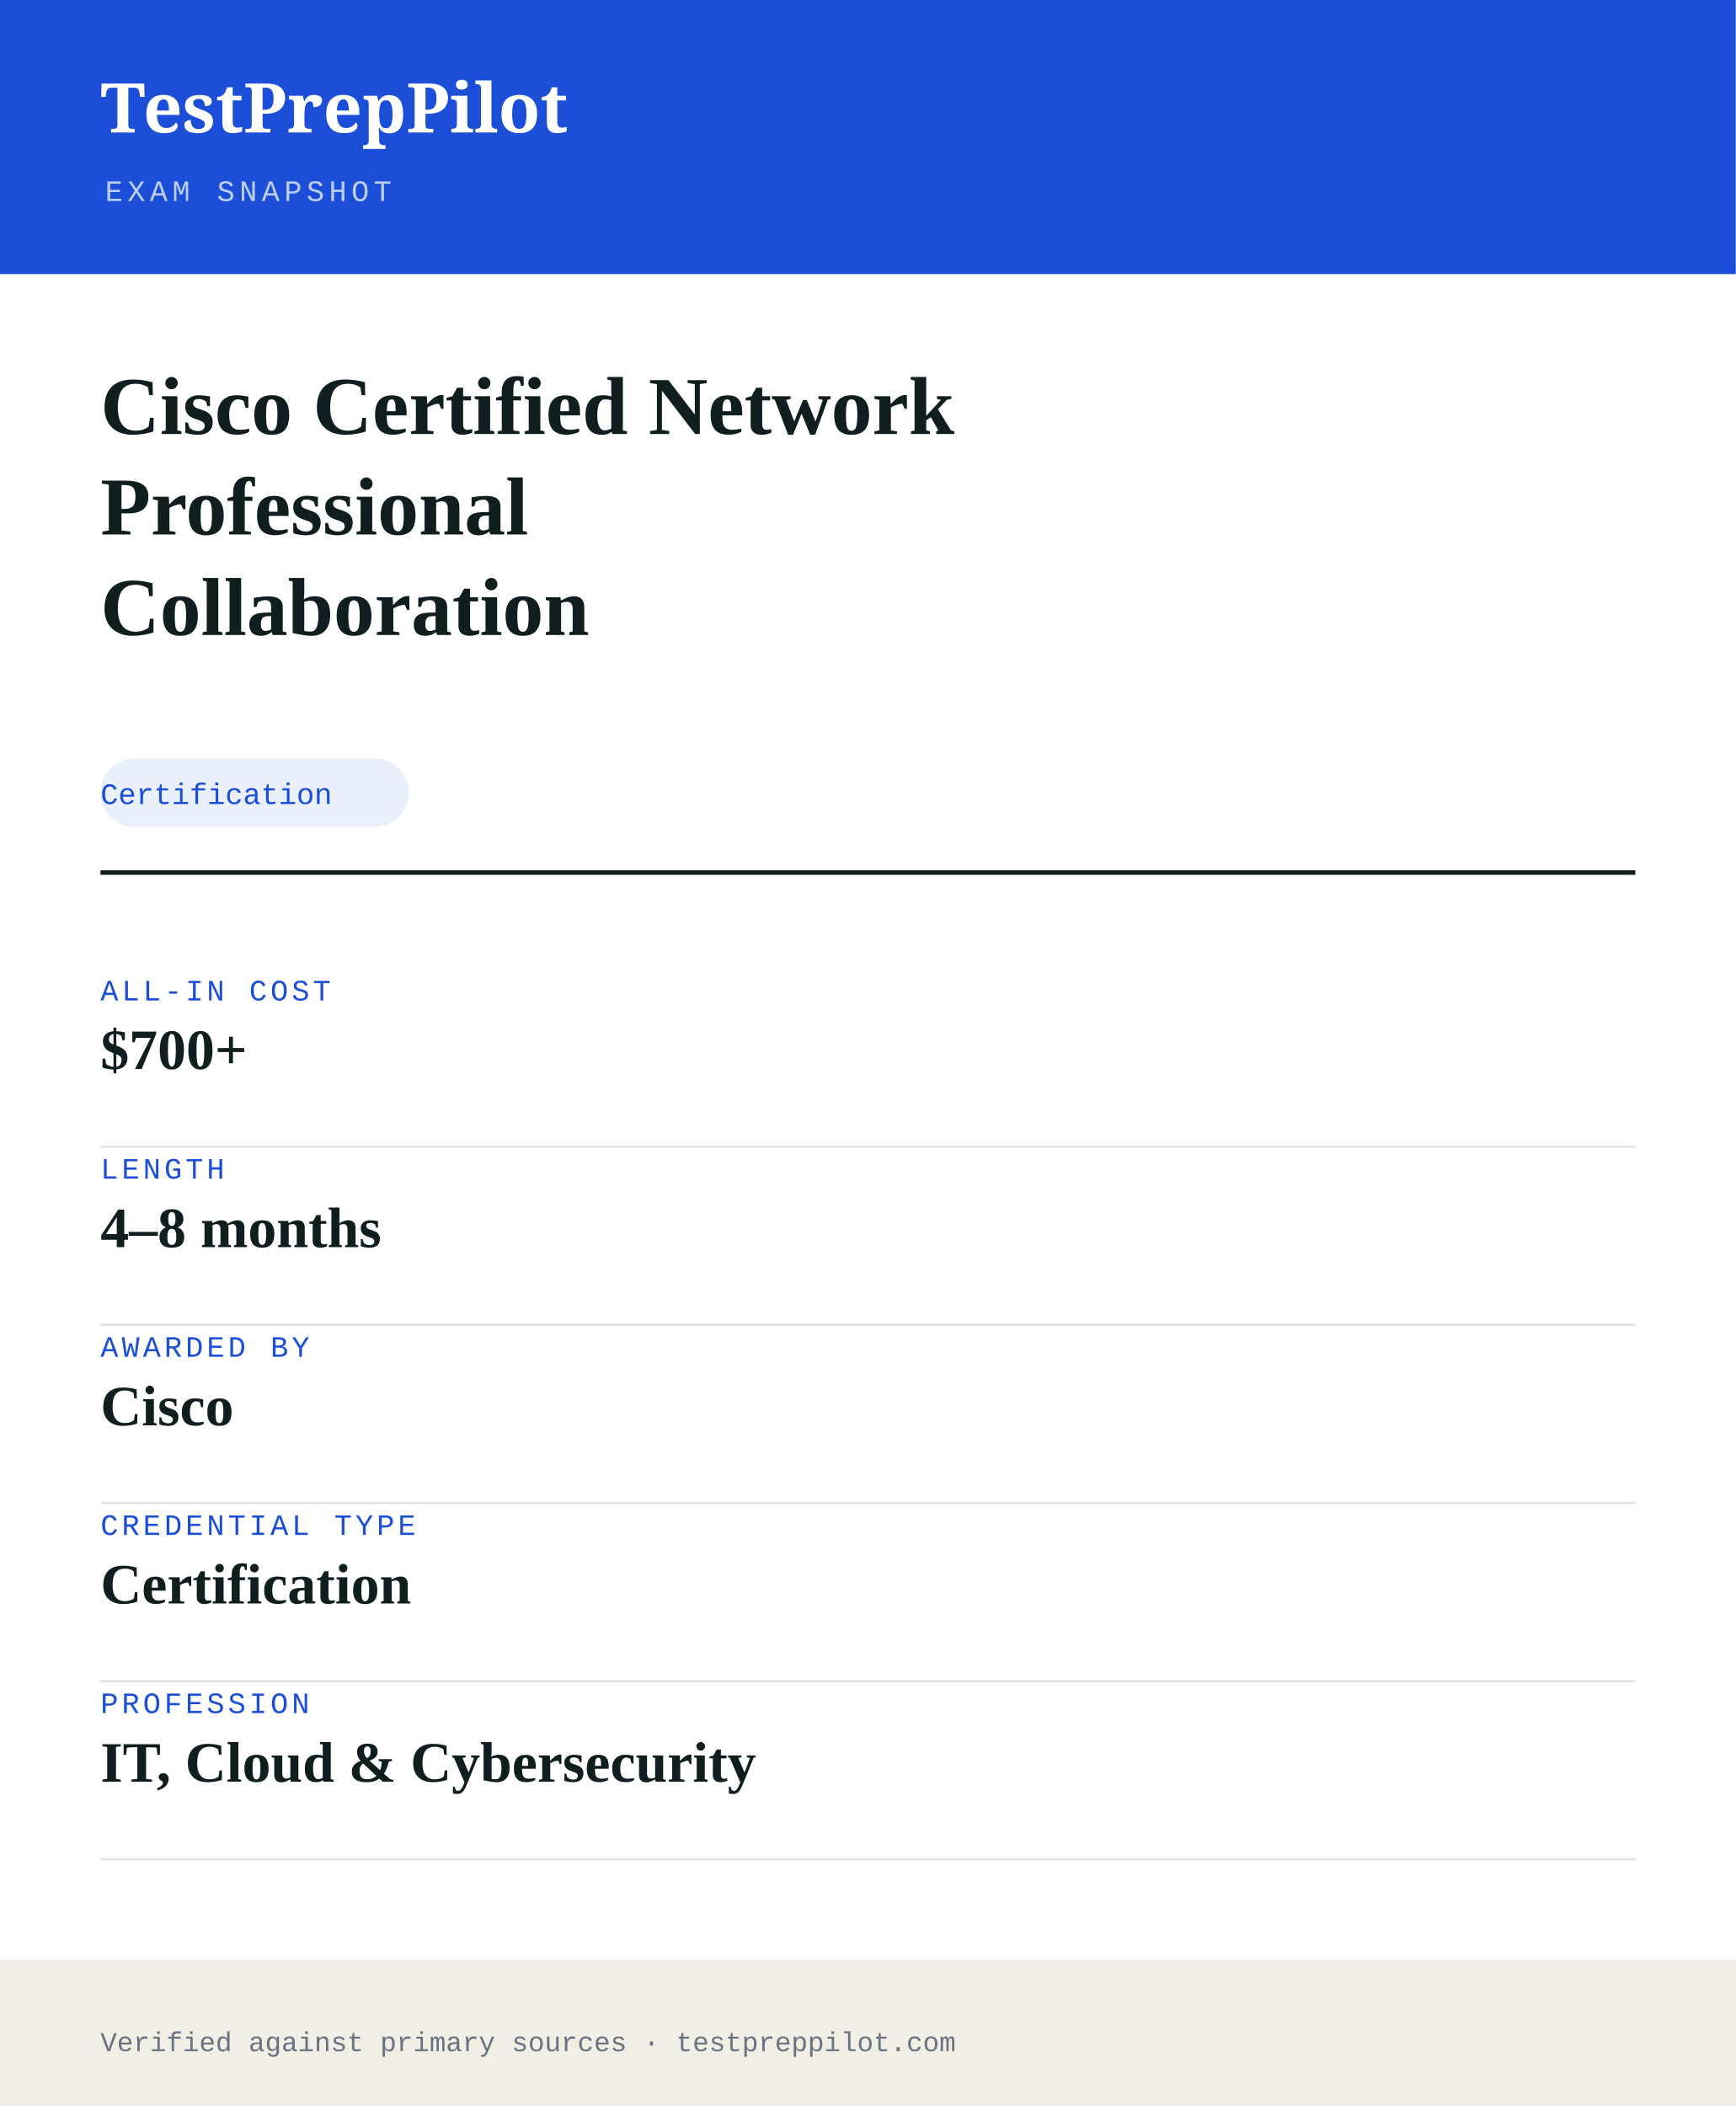
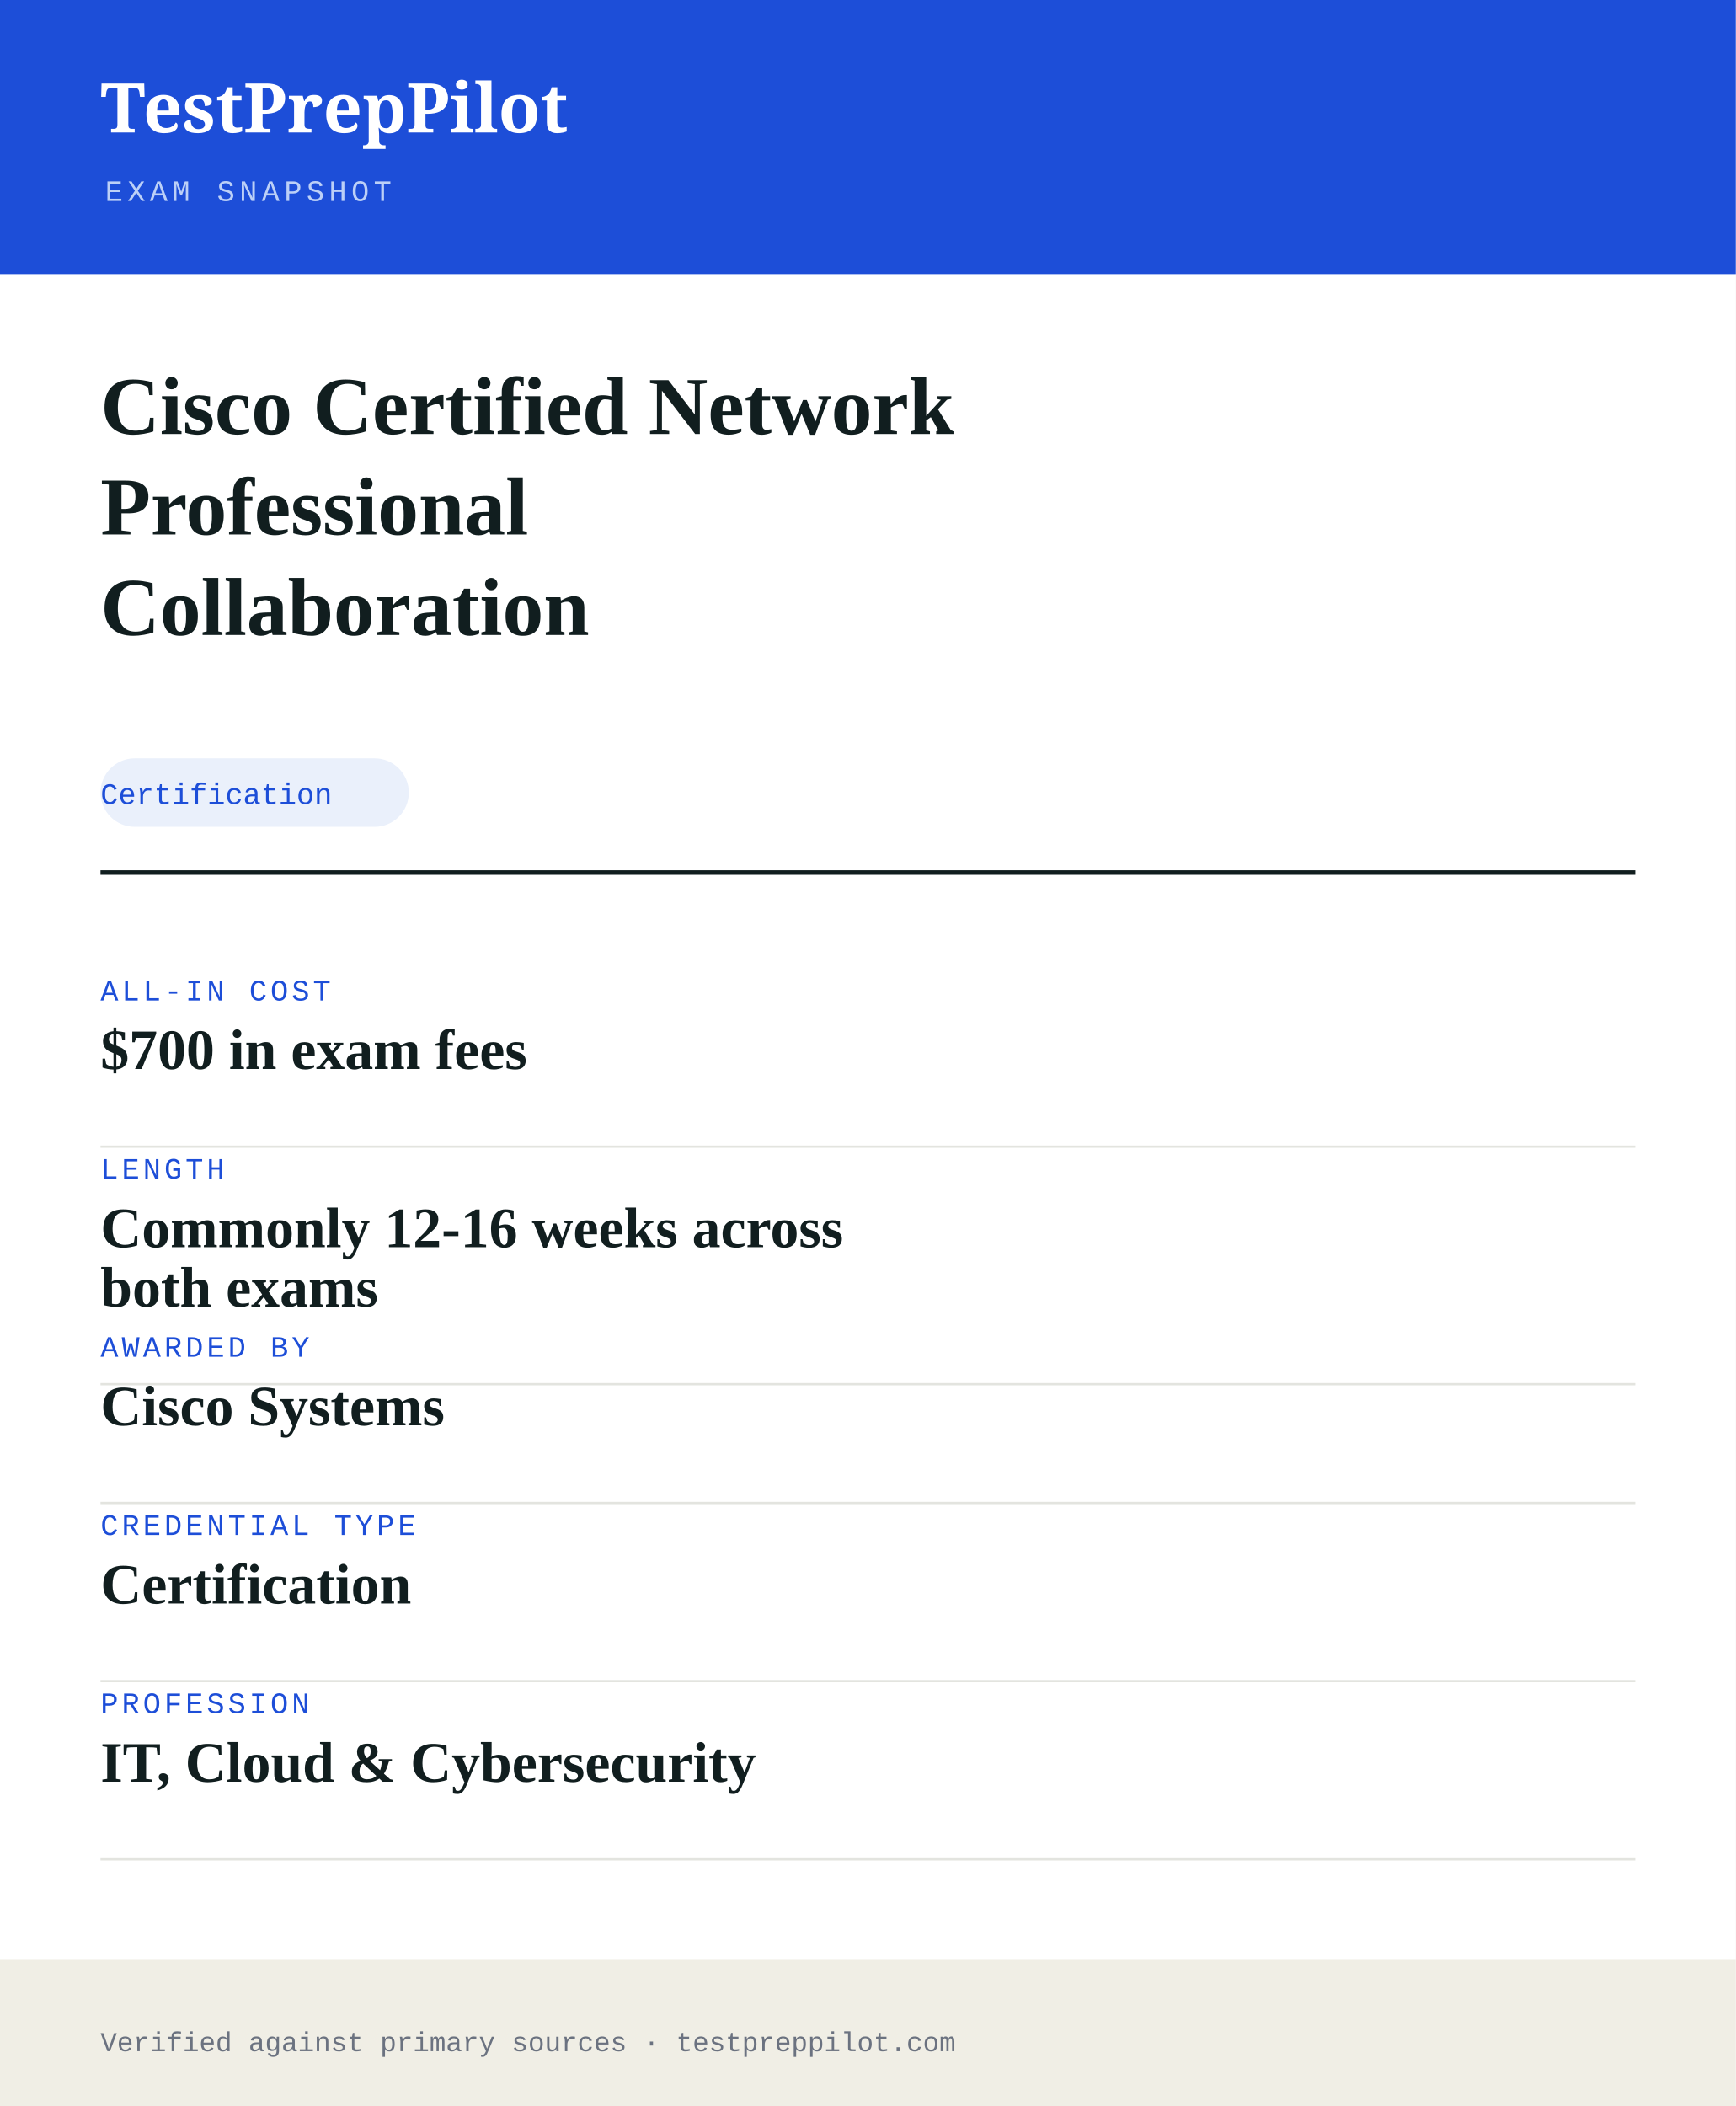
<svg xmlns="http://www.w3.org/2000/svg" width="760" height="922" viewBox="0 0 760 922" role="img" aria-label="Cisco Certified Network Professional Collaboration — quick facts">
  <rect width="760" height="922" fill="#ffffff" />
  <rect width="760" height="120" fill="#1d4ed8" />
  <text x="44" y="58" font-family="Georgia, serif" font-size="30" font-weight="700" fill="#ffffff">TestPrepPilot</text>
  <text x="46" y="88" font-family="'Courier New', monospace" font-size="13" letter-spacing="2" fill="#bcd0f7">EXAM SNAPSHOT</text>
  <text x="44" y="190" font-family="Georgia, 'Times New Roman', serif" font-size="36" font-weight="700" fill="#111e1f">Cisco Certified Network</text>
  <text x="44" y="234" font-family="Georgia, 'Times New Roman', serif" font-size="36" font-weight="700" fill="#111e1f">Professional</text>
  <text x="44" y="278" font-family="Georgia, 'Times New Roman', serif" font-size="36" font-weight="700" fill="#111e1f">Collaboration</text>
  <rect x="44" y="332" width="135" height="30" rx="15" fill="#eaf0fb" />
  <text x="44" y="352" font-family="'Courier New', monospace" font-size="13" fill="#1d4ed8">Certification</text>
  <line x1="44" y1="382" x2="716" y2="382" stroke="#111e1f" stroke-width="2" />
  <text x="44" y="438" font-family="'Courier New', monospace" font-size="13" letter-spacing="1.5" fill="#1d4ed8">ALL-IN COST</text>
-   <text x="44" y="468" font-family="Georgia, 'Times New Roman', serif" font-size="25" font-weight="700" fill="#111e1f">$700+</text>
+   <text x="44" y="468" font-family="Georgia, 'Times New Roman', serif" font-size="25" font-weight="700" fill="#111e1f">$700 in exam fees</text>
  <line x1="44" y1="502" x2="716" y2="502" stroke="#e3e4df" stroke-width="1" />
  <text x="44" y="516" font-family="'Courier New', monospace" font-size="13" letter-spacing="1.5" fill="#1d4ed8">LENGTH</text>
-   <text x="44" y="546" font-family="Georgia, 'Times New Roman', serif" font-size="25" font-weight="700" fill="#111e1f">4–8 months</text>
-   <line x1="44" y1="580" x2="716" y2="580" stroke="#e3e4df" stroke-width="1" />
+   <text x="44" y="546" font-family="Georgia, 'Times New Roman', serif" font-size="25" font-weight="700" fill="#111e1f">Commonly 12-16 weeks across</text>
+   <text x="44" y="572" font-family="Georgia, 'Times New Roman', serif" font-size="25" font-weight="700" fill="#111e1f">both exams</text>
+   <line x1="44" y1="606" x2="716" y2="606" stroke="#e3e4df" stroke-width="1" />
  <text x="44" y="594" font-family="'Courier New', monospace" font-size="13" letter-spacing="1.5" fill="#1d4ed8">AWARDED BY</text>
-   <text x="44" y="624" font-family="Georgia, 'Times New Roman', serif" font-size="25" font-weight="700" fill="#111e1f">Cisco</text>
+   <text x="44" y="624" font-family="Georgia, 'Times New Roman', serif" font-size="25" font-weight="700" fill="#111e1f">Cisco Systems</text>
  <line x1="44" y1="658" x2="716" y2="658" stroke="#e3e4df" stroke-width="1" />
  <text x="44" y="672" font-family="'Courier New', monospace" font-size="13" letter-spacing="1.5" fill="#1d4ed8">CREDENTIAL TYPE</text>
  <text x="44" y="702" font-family="Georgia, 'Times New Roman', serif" font-size="25" font-weight="700" fill="#111e1f">Certification</text>
  <line x1="44" y1="736" x2="716" y2="736" stroke="#e3e4df" stroke-width="1" />
  <text x="44" y="750" font-family="'Courier New', monospace" font-size="13" letter-spacing="1.5" fill="#1d4ed8">PROFESSION</text>
  <text x="44" y="780" font-family="Georgia, 'Times New Roman', serif" font-size="25" font-weight="700" fill="#111e1f">IT, Cloud &amp; Cybersecurity</text>
  <line x1="44" y1="814" x2="716" y2="814" stroke="#e3e4df" stroke-width="1" />
  <rect x="0" y="858" width="760" height="64" fill="#f0eee5" />
  <text x="44" y="898" font-family="'Courier New', monospace" font-size="12" fill="#6b7280">Verified against primary sources · testpreppilot.com</text>
</svg>
